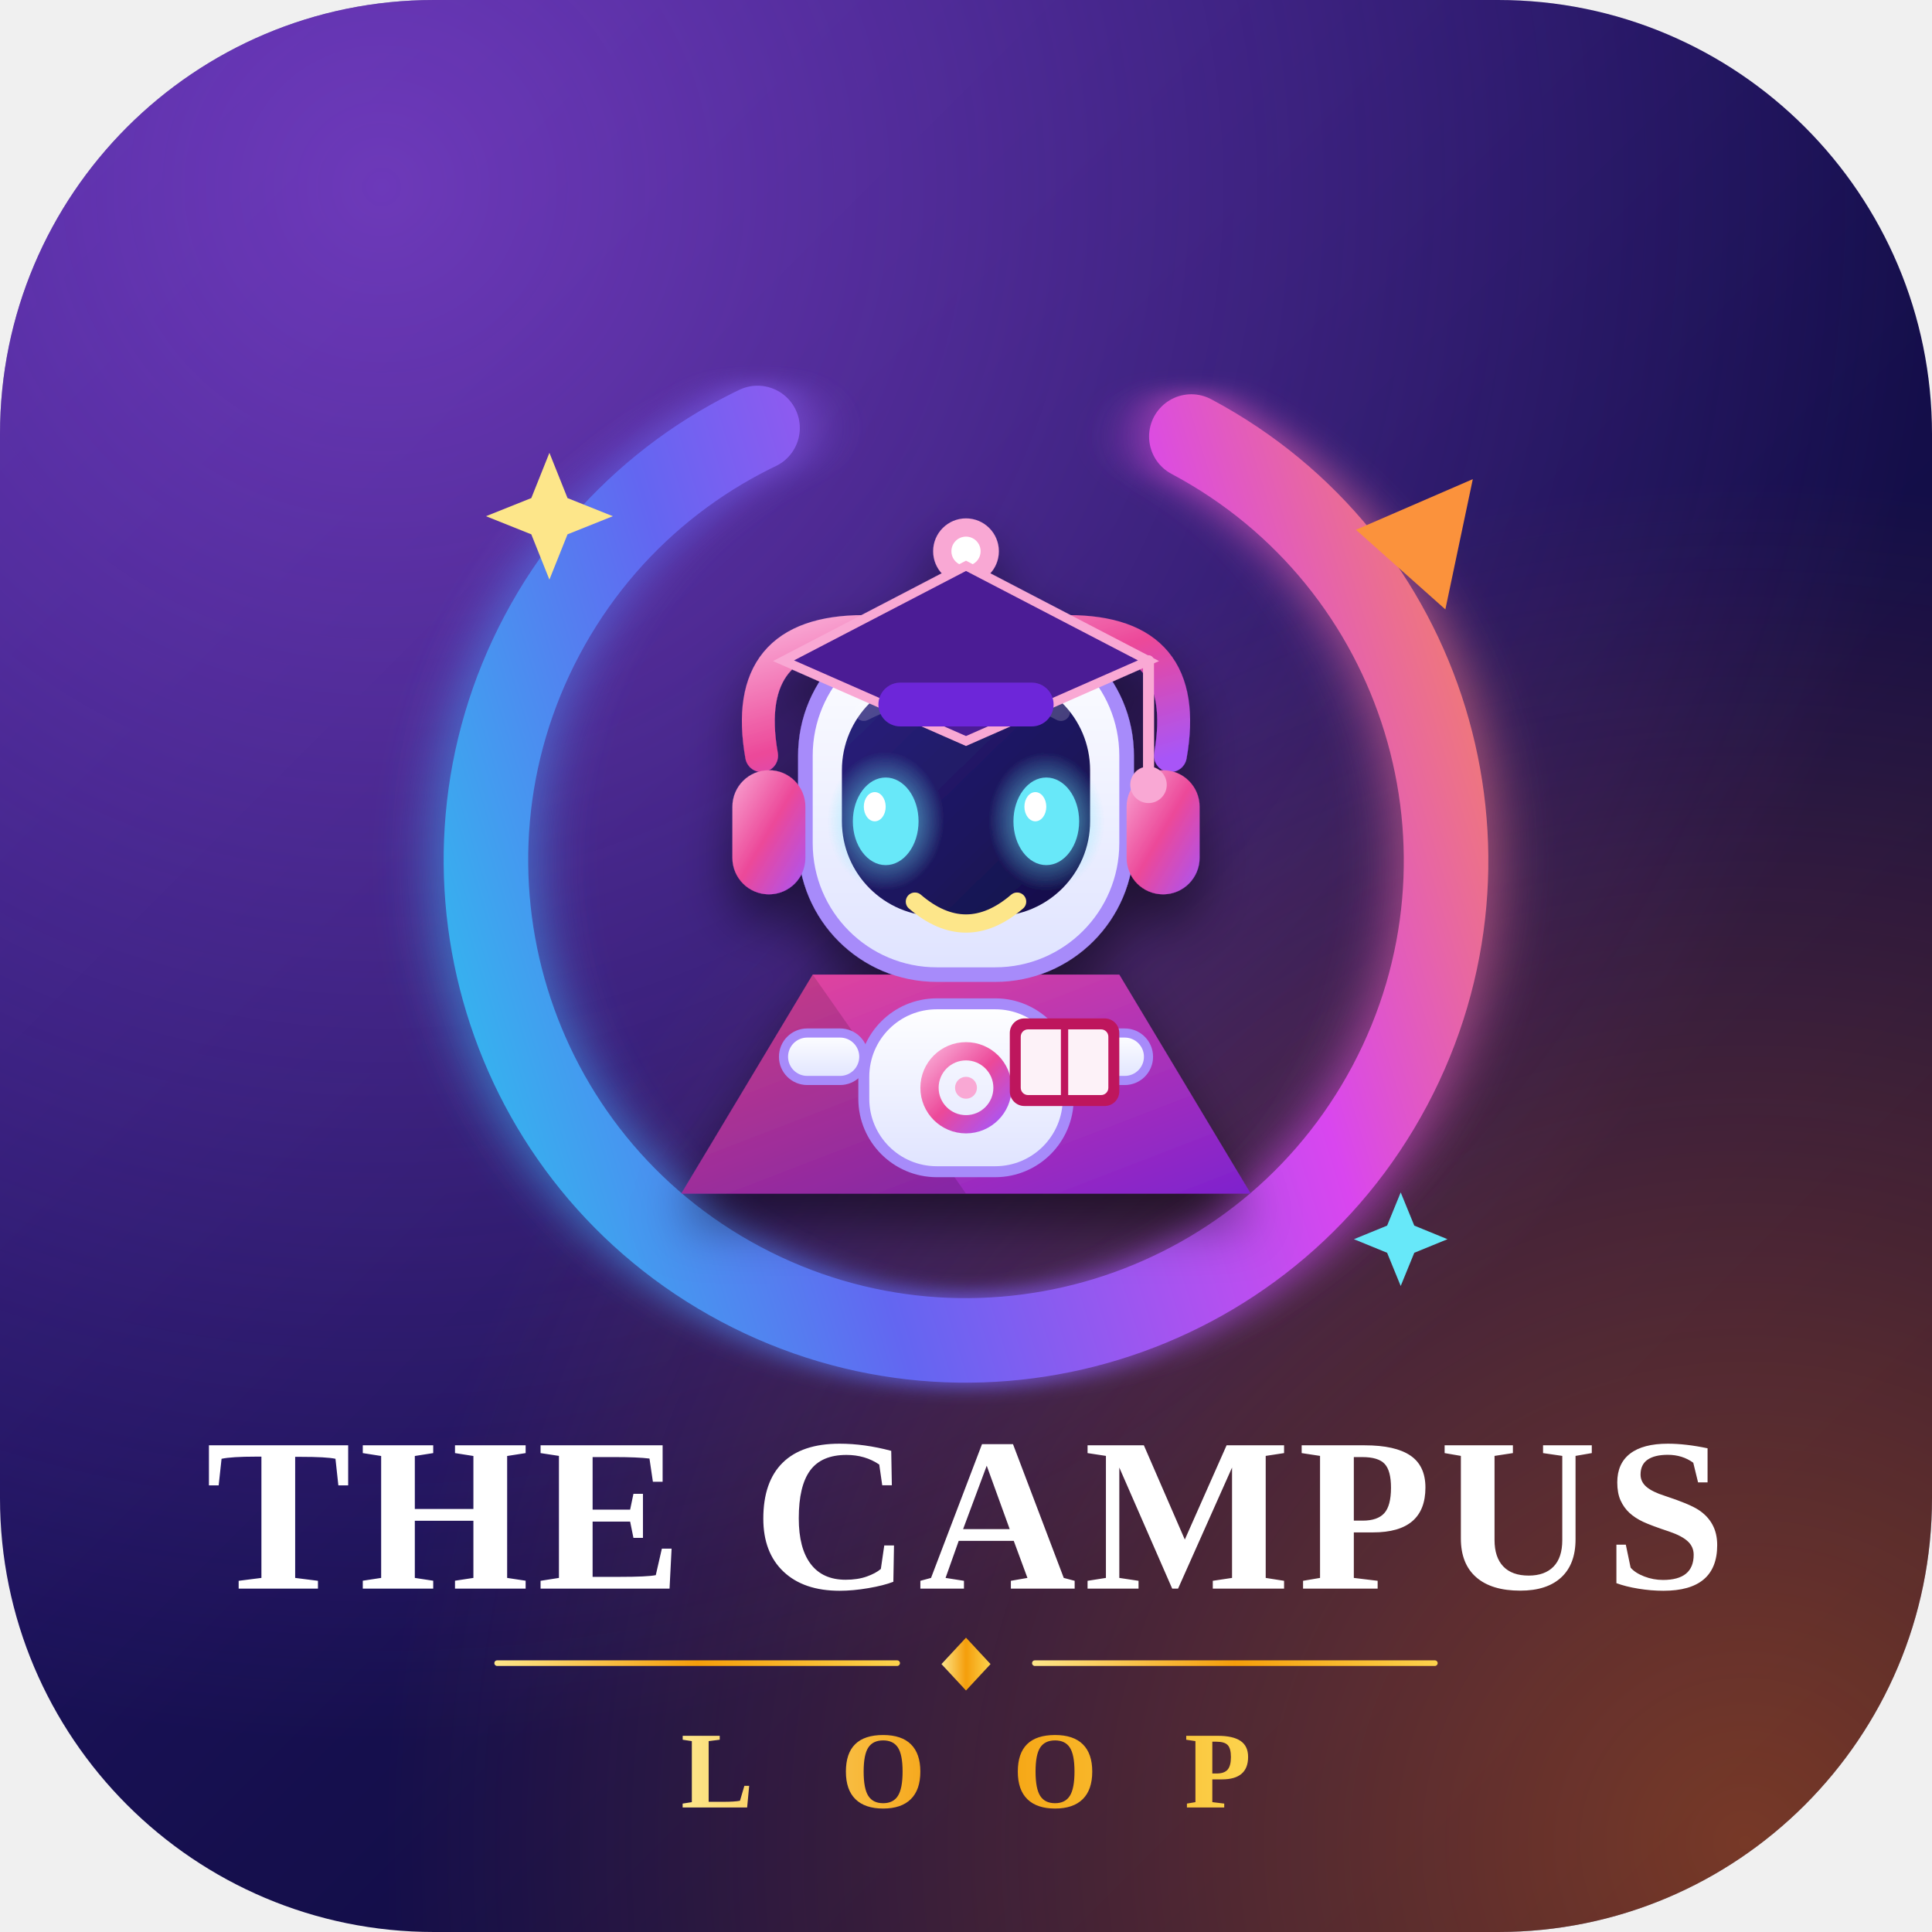
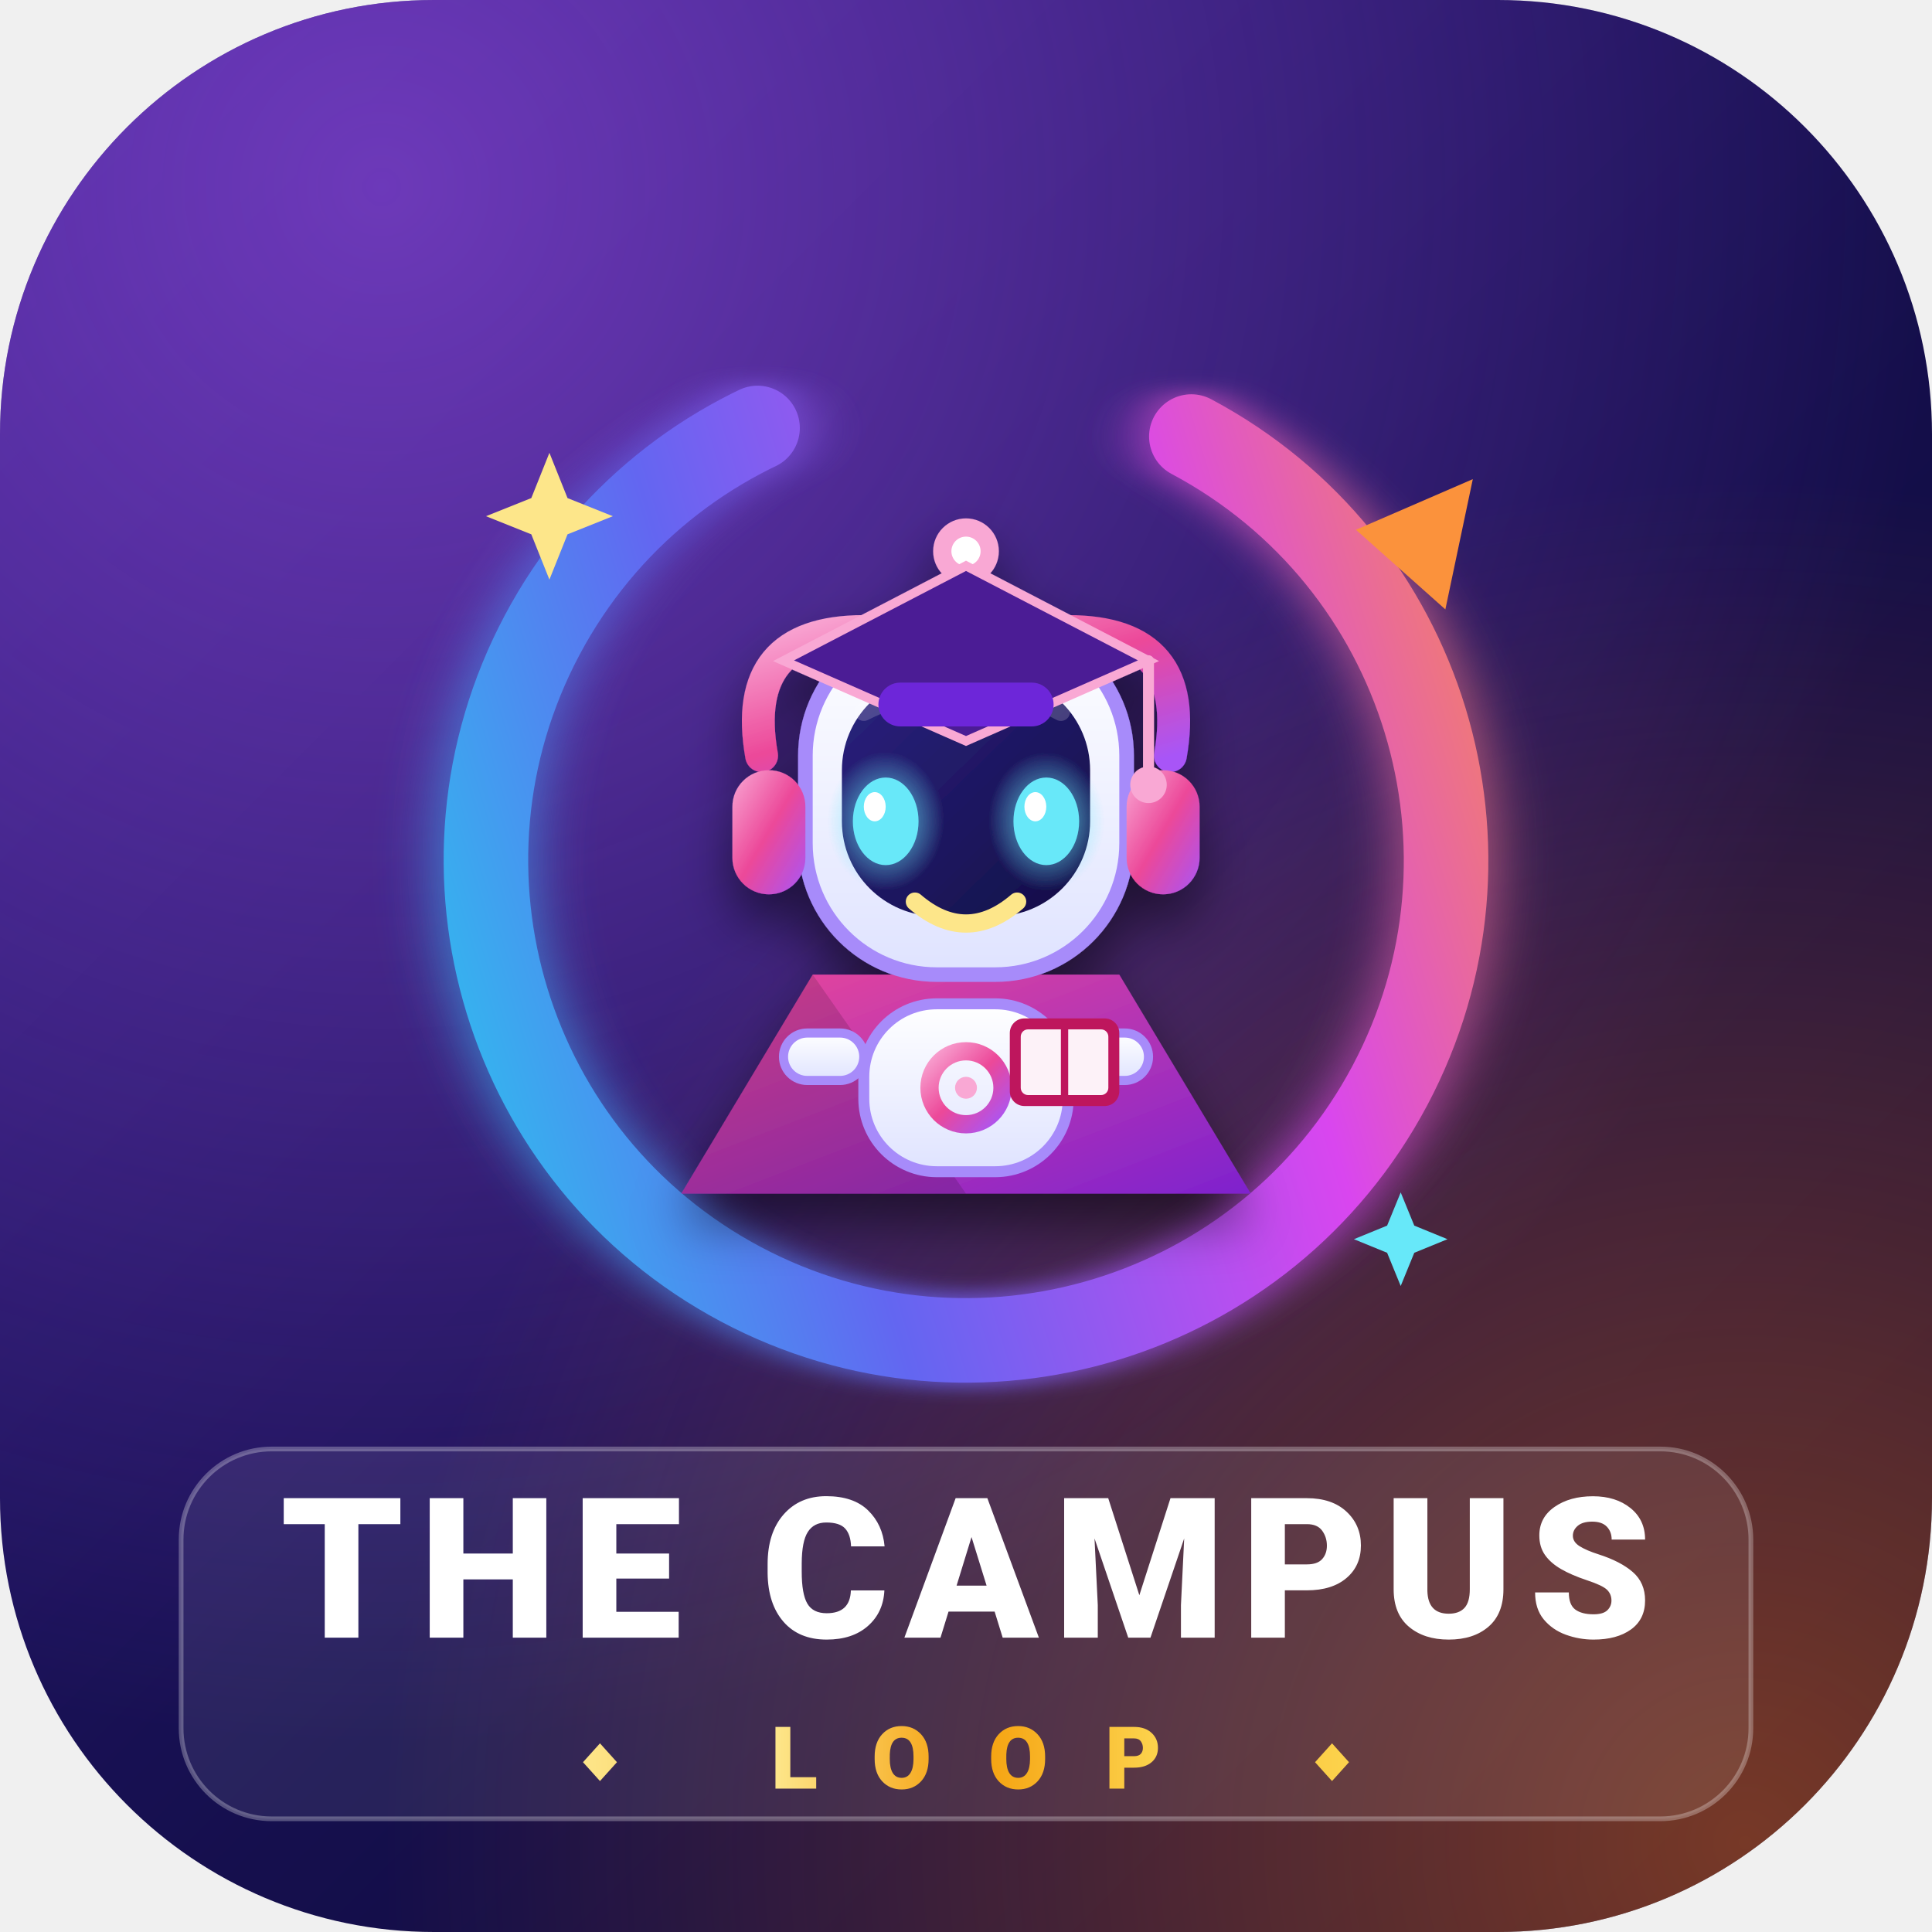
<svg xmlns="http://www.w3.org/2000/svg" viewBox="0 0 1024 1024" width="1024" height="1024">
  <defs>
    <linearGradient id="bg" x1="0" y1="0" x2="1" y2="1">
      <stop offset="0" stop-color="#2a1a7a" />
      <stop offset=".55" stop-color="#150f4d" />
      <stop offset="1" stop-color="#0b0830" />
    </linearGradient>
    <radialGradient id="glowA" cx=".2" cy=".1" r=".8">
      <stop offset="0" stop-color="#a855f7" stop-opacity=".55" />
      <stop offset="1" stop-color="#a855f7" stop-opacity="0" />
    </radialGradient>
    <radialGradient id="glowB" cx=".9" cy=".95" r=".7">
      <stop offset="0" stop-color="#f97316" stop-opacity=".45" />
      <stop offset="1" stop-color="#f97316" stop-opacity="0" />
    </radialGradient>
    <linearGradient id="ring" x1="0" y1="0" x2="1" y2="1">
      <stop offset="0" stop-color="#22d3ee" />
      <stop offset=".35" stop-color="#6366f1" />
      <stop offset=".7" stop-color="#d946ef" />
      <stop offset="1" stop-color="#fb923c" />
    </linearGradient>
    <linearGradient id="head" x1="0" y1="0" x2="0" y2="1">
      <stop offset="0" stop-color="#ffffff" />
      <stop offset="1" stop-color="#e0e7ff" />
    </linearGradient>
    <filter id="soft" x="-30%" y="-30%" width="160%" height="160%">
      <feGaussianBlur stdDeviation="14" />
    </filter>
    <filter id="drop" x="-30%" y="-30%" width="160%" height="160%">
      <feDropShadow dx="0" dy="14" stdDeviation="14" flood-color="#000" flood-opacity=".45" />
    </filter>
  </defs>
  <rect width="1024" height="1024" rx="230" fill="url(#bg)" />
  <rect width="1024" height="1024" rx="230" fill="url(#glowA)" />
  <rect width="1024" height="1024" rx="230" fill="url(#glowB)" />
  <g transform="translate(512 392) scale(.8) translate(-512 -440)">
    <g id="mark">
      <circle cx="512" cy="520" r="318" fill="none" stroke="url(#ring)" stroke-width="64" stroke-linecap="round" stroke-dasharray="1700 300" transform="rotate(-62 512 520)" filter="url(#soft)" opacity=".7" />
      <circle cx="512" cy="520" r="318" fill="none" stroke="url(#ring)" stroke-width="56" stroke-linecap="round" stroke-dasharray="1700 300" transform="rotate(-62 512 520)" />
      <path d="M770 306 L842 262 L836 350 Z" fill="#fb923c" transform="rotate(8 806 306)" />
      <svg x="270" y="262" width="484" height="532" viewBox="0 0 200 220" overflow="visible">
        <defs>
          <linearGradient id="hhd3" x1="0" y1="0" x2="0" y2="1">
            <stop offset="0" stop-color="#fff" />
            <stop offset="1" stop-color="#dfe3ff" />
          </linearGradient>
          <linearGradient id="hvs3" x1="0" y1="0" x2="1" y2="1">
            <stop offset="0" stop-color="#2b2380" />
            <stop offset="1" stop-color="#120d45" />
          </linearGradient>
          <linearGradient id="hph3" x1="0" y1="0" x2="1" y2="1">
            <stop offset="0" stop-color="#f9a8d4" />
            <stop offset=".5" stop-color="#ec4899" />
            <stop offset="1" stop-color="#a855f7" />
          </linearGradient>
          <linearGradient id="hcp3" x1="0" y1="0" x2="1" y2="1">
            <stop offset="0" stop-color="#ec4899" />
            <stop offset="1" stop-color="#7e22ce" />
          </linearGradient>
          <radialGradient id="hgl3" cx=".5" cy=".5" r=".5">
            <stop offset="0" stop-color="#67e8f9" stop-opacity=".9" />
            <stop offset="1" stop-color="#67e8f9" stop-opacity="0" />
          </radialGradient>
          <filter id="hsh3" x="-30%" y="-30%" width="160%" height="170%">
            <feDropShadow dx="0" dy="8" stdDeviation="7" flood-color="#000" flood-opacity=".5" />
          </filter>
        </defs>
        <g filter="url(#hsh3)">
          <path d="M58 138 L22 198 L178 198 L142 138 Z" fill="url(#hcp3)" />
          <path d="M58 138 L22 198 L100 198 Z" fill="#000" opacity=".14" />
          <line x1="100" y1="26" x2="100" y2="42" stroke="#c4b5fd" stroke-width="5" stroke-linecap="round" />
          <circle cx="100" cy="22" r="9" fill="#f9a8d4" />
          <circle cx="100" cy="22" r="4" fill="#fff" />
          <rect x="56" y="42" width="88" height="96" rx="36" fill="url(#hhd3)" stroke="#a78bfa" stroke-width="4" />
          <rect x="66" y="56" width="68" height="66" rx="26" fill="url(#hvs3)" />
          <path d="M72 66 q28 -14 54 0" fill="none" stroke="#fff" stroke-opacity=".18" stroke-width="5" stroke-linecap="round" />
          <ellipse cx="78" cy="96" rx="16" ry="19" fill="url(#hgl3)" />
          <ellipse cx="122" cy="96" rx="16" ry="19" fill="url(#hgl3)" />
          <ellipse cx="78" cy="96" rx="9" ry="12" fill="#67e8f9" />
          <ellipse cx="122" cy="96" rx="9" ry="12" fill="#67e8f9" />
          <ellipse cx="75" cy="92" rx="3" ry="4" fill="#fff" />
          <ellipse cx="119" cy="92" rx="3" ry="4" fill="#fff" />
          <path d="M86 118 q14 12 28 0" fill="none" stroke="#fde68a" stroke-width="5" stroke-linecap="round" />
          <rect x="72" y="146" width="56" height="46" rx="20" fill="url(#hhd3)" stroke="#a78bfa" stroke-width="3" />
          <circle cx="100" cy="169" r="10" fill="none" stroke="url(#hph3)" stroke-width="5" />
          <circle cx="100" cy="169" r="3" fill="#f9a8d4" />
          <rect x="50" y="154" width="22" height="13" rx="6.5" fill="url(#hhd3)" stroke="#a78bfa" stroke-width="2.5" />
          <rect x="128" y="154" width="22" height="13" rx="6.5" fill="url(#hhd3)" stroke="#a78bfa" stroke-width="2.5" />
          <g transform="translate(112 150)">
            <rect width="30" height="24" rx="4" fill="#be185d" />
            <rect x="3" y="3" width="24" height="18" rx="2" fill="#fdf2f8" />
            <path d="M15 3 v18" stroke="#be185d" stroke-width="2" />
          </g>
          <path d="M44 78 q-6 -34 28 -34 M156 78 q6 -34 -28 -34" fill="none" stroke="url(#hph3)" stroke-width="9" stroke-linecap="round" />
          <rect x="36" y="82" width="20" height="34" rx="10" fill="url(#hph3)" />
          <rect x="144" y="82" width="20" height="34" rx="10" fill="url(#hph3)" />
          <path d="M50 52 L100 26 L150 52 L100 74 Z" fill="#4c1d95" stroke="#f9a8d4" stroke-width="2.5" />
          <rect x="76" y="58" width="48" height="12" rx="6" fill="#6d28d9" />
          <path d="M150 52 L150 82" stroke="#f9a8d4" stroke-width="3" stroke-linecap="round" />
          <circle cx="150" cy="86" r="5" fill="#f9a8d4" />
        </g>
      </svg>
      <path d="M236 250 l12 30 30 12 -30 12 -12 30 -12 -30 -30 -12 30 -12z" fill="#fde68a" />
      <path d="M800 740 l9 22 22 9 -22 9 -9 22 -9 -22 -22 -9 22 -9z" fill="#67e8f9" />
    </g>
  </g>
-   <g font-family="'Bitstream Charter','Georgia','Times New Roman',serif" text-anchor="middle" font-weight="700">
+   <g font-family="'Segoe UI',Roboto,'Helvetica Neue',Arial,sans-serif" text-anchor="middle" font-weight="900">
    <defs>
      <linearGradient id="gold" x1="0" y1="0" x2="1" y2="0">
        <stop offset="0" stop-color="#fde68a" />
        <stop offset=".5" stop-color="#f59e0b" />
        <stop offset="1" stop-color="#fcd34d" />
      </linearGradient>
    </defs>
-     <text x="512" y="842" font-size="116" letter-spacing="4" fill="#ffffff">THE CAMPUS</text>
-     <rect x="262" y="880" width="215" height="3" rx="1.5" fill="url(#gold)" />
-     <rect x="547" y="880" width="215" height="3" rx="1.5" fill="url(#gold)" />
-     <path d="M512 868 l13 14 -13 14 -13 -14z" fill="url(#gold)" />
-     <text x="512" y="958" font-size="58" letter-spacing="46" font-weight="600" fill="url(#gold)">LOOP</text>
+     <rect x="96" y="768" width="832" height="196" rx="48" fill="#ffffff" fill-opacity=".08" stroke="#ffffff" stroke-opacity=".28" stroke-width="2.5" />
+     <text x="512" y="868" font-size="104" letter-spacing="8" fill="#ffffff">THE CAMPUS</text>
+     <path d="M318 924 l9 10 -9 10 -9 -10z M706 924 l9 10 -9 10 -9 -10z" fill="url(#gold)" />
+     <text x="512" y="948" font-size="46" letter-spacing="30" fill="url(#gold)">LOOP</text>
  </g>
</svg>
